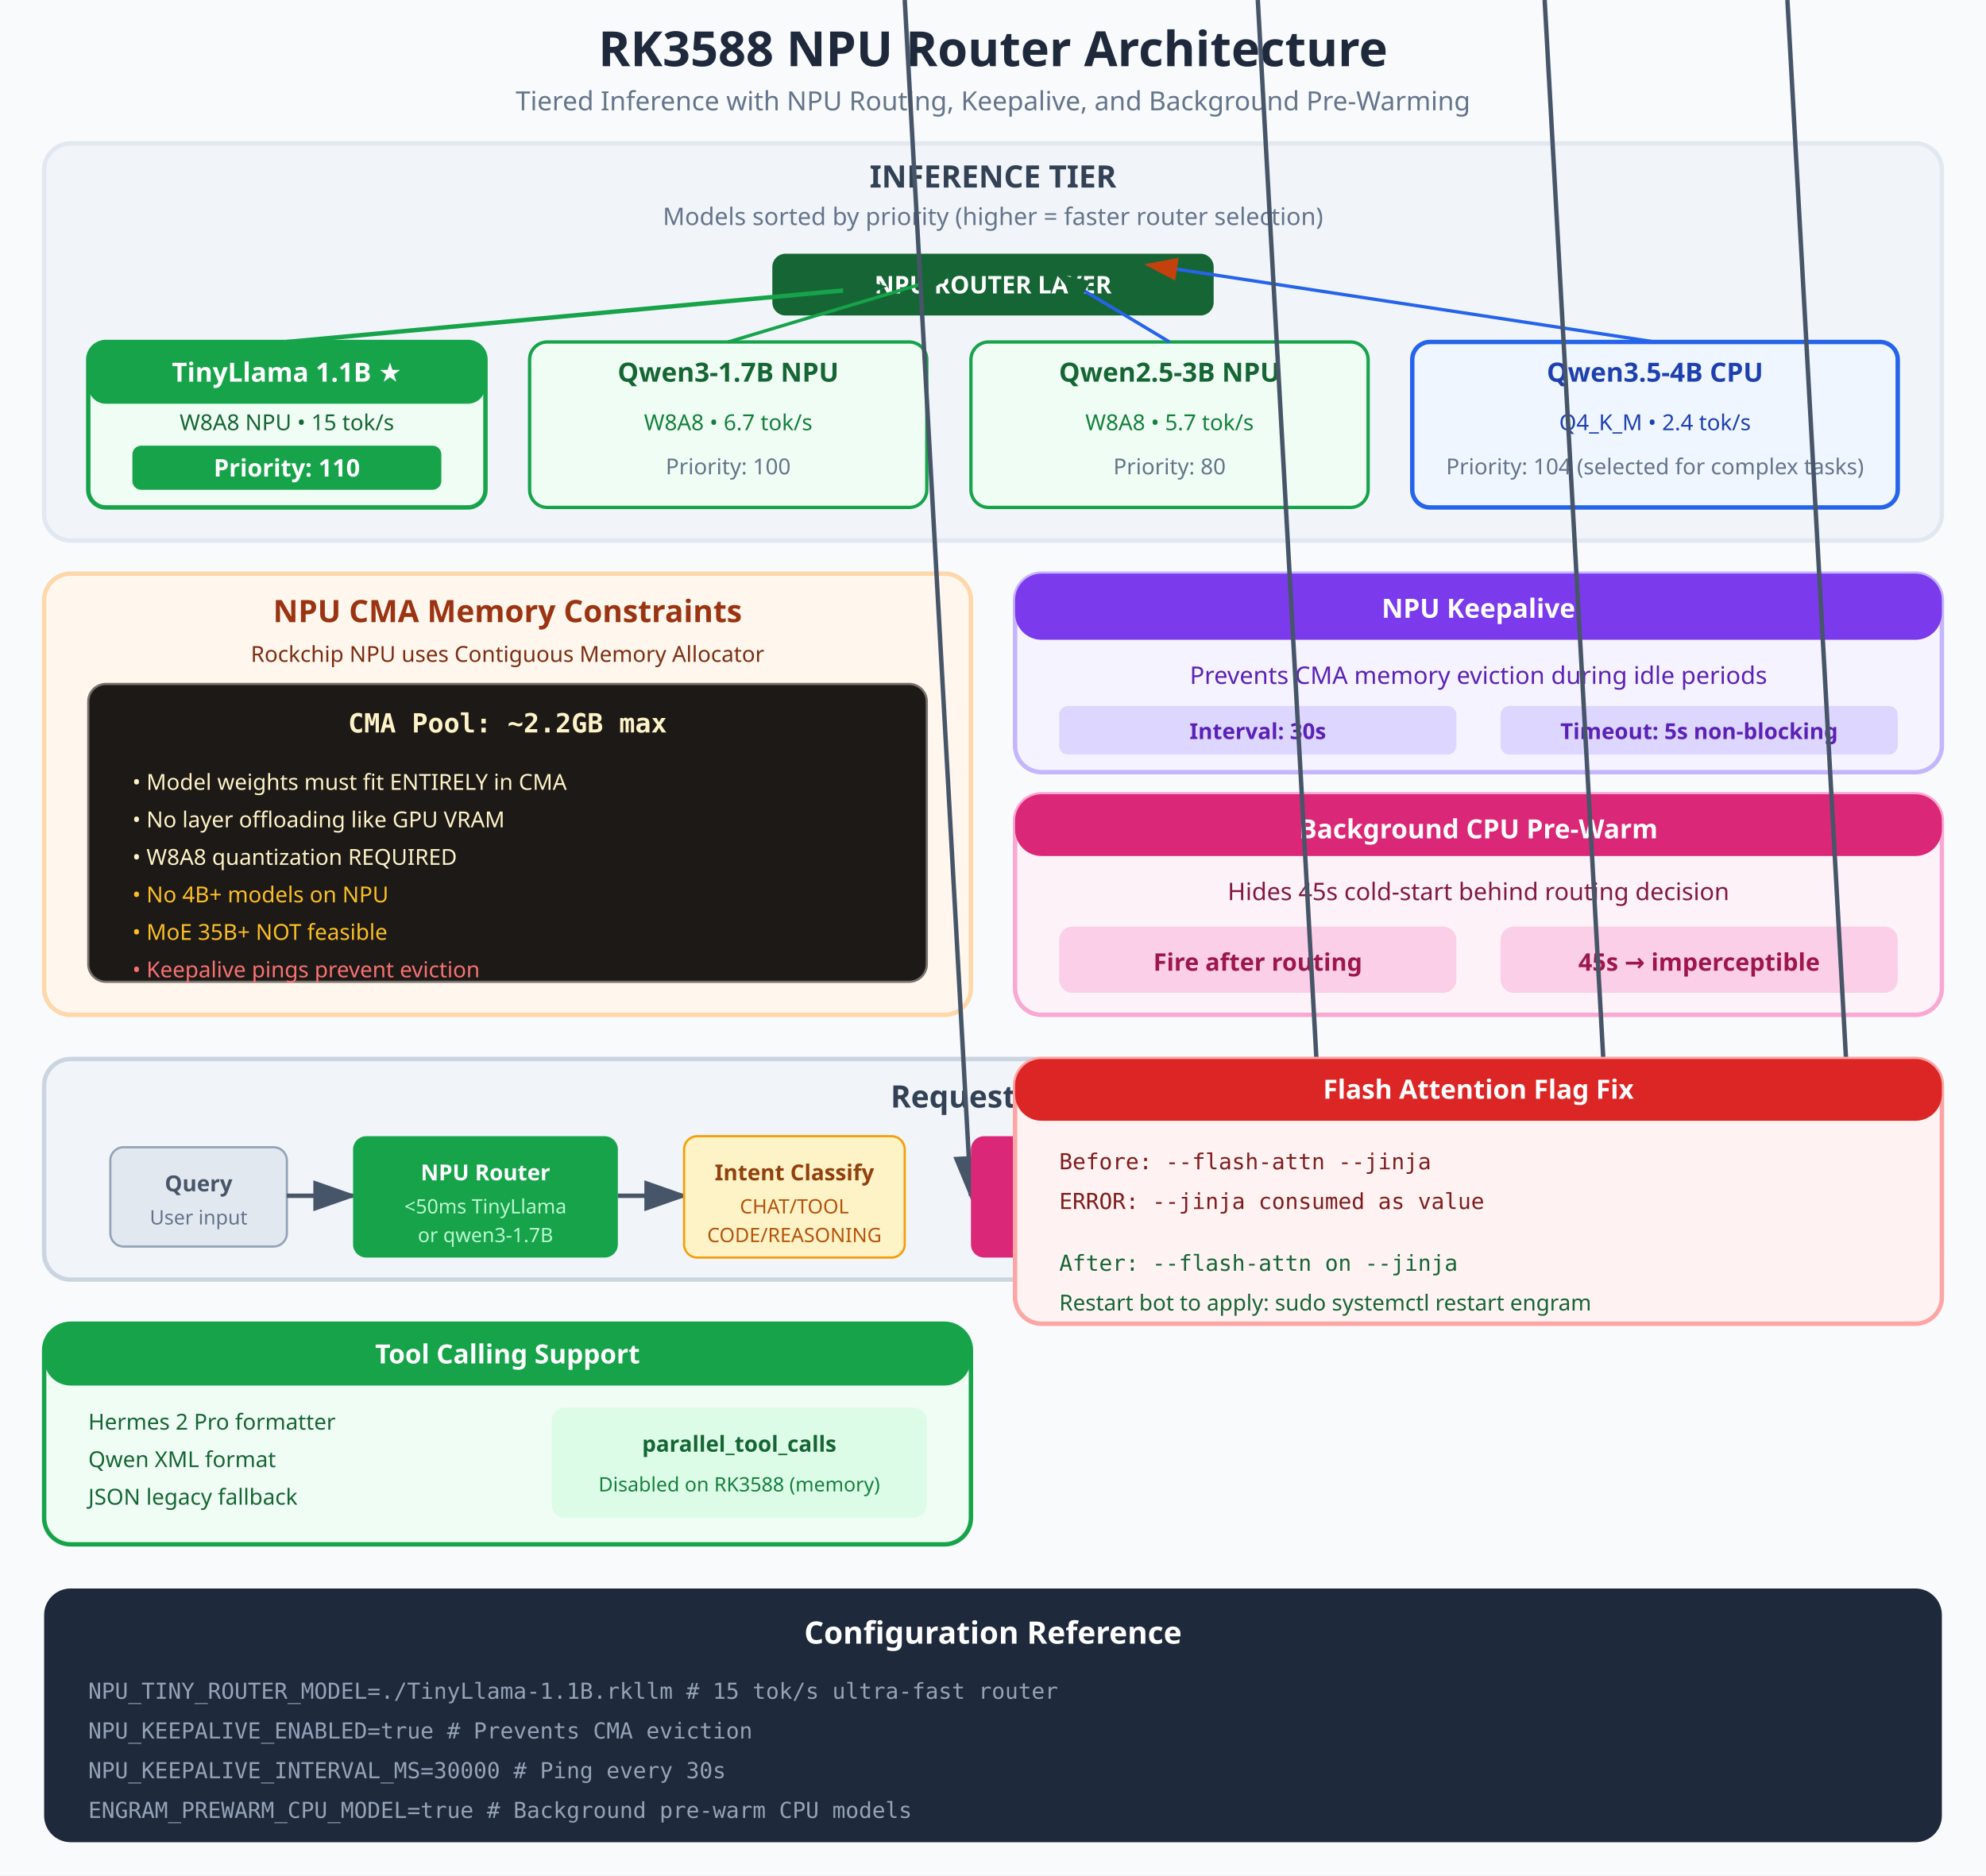
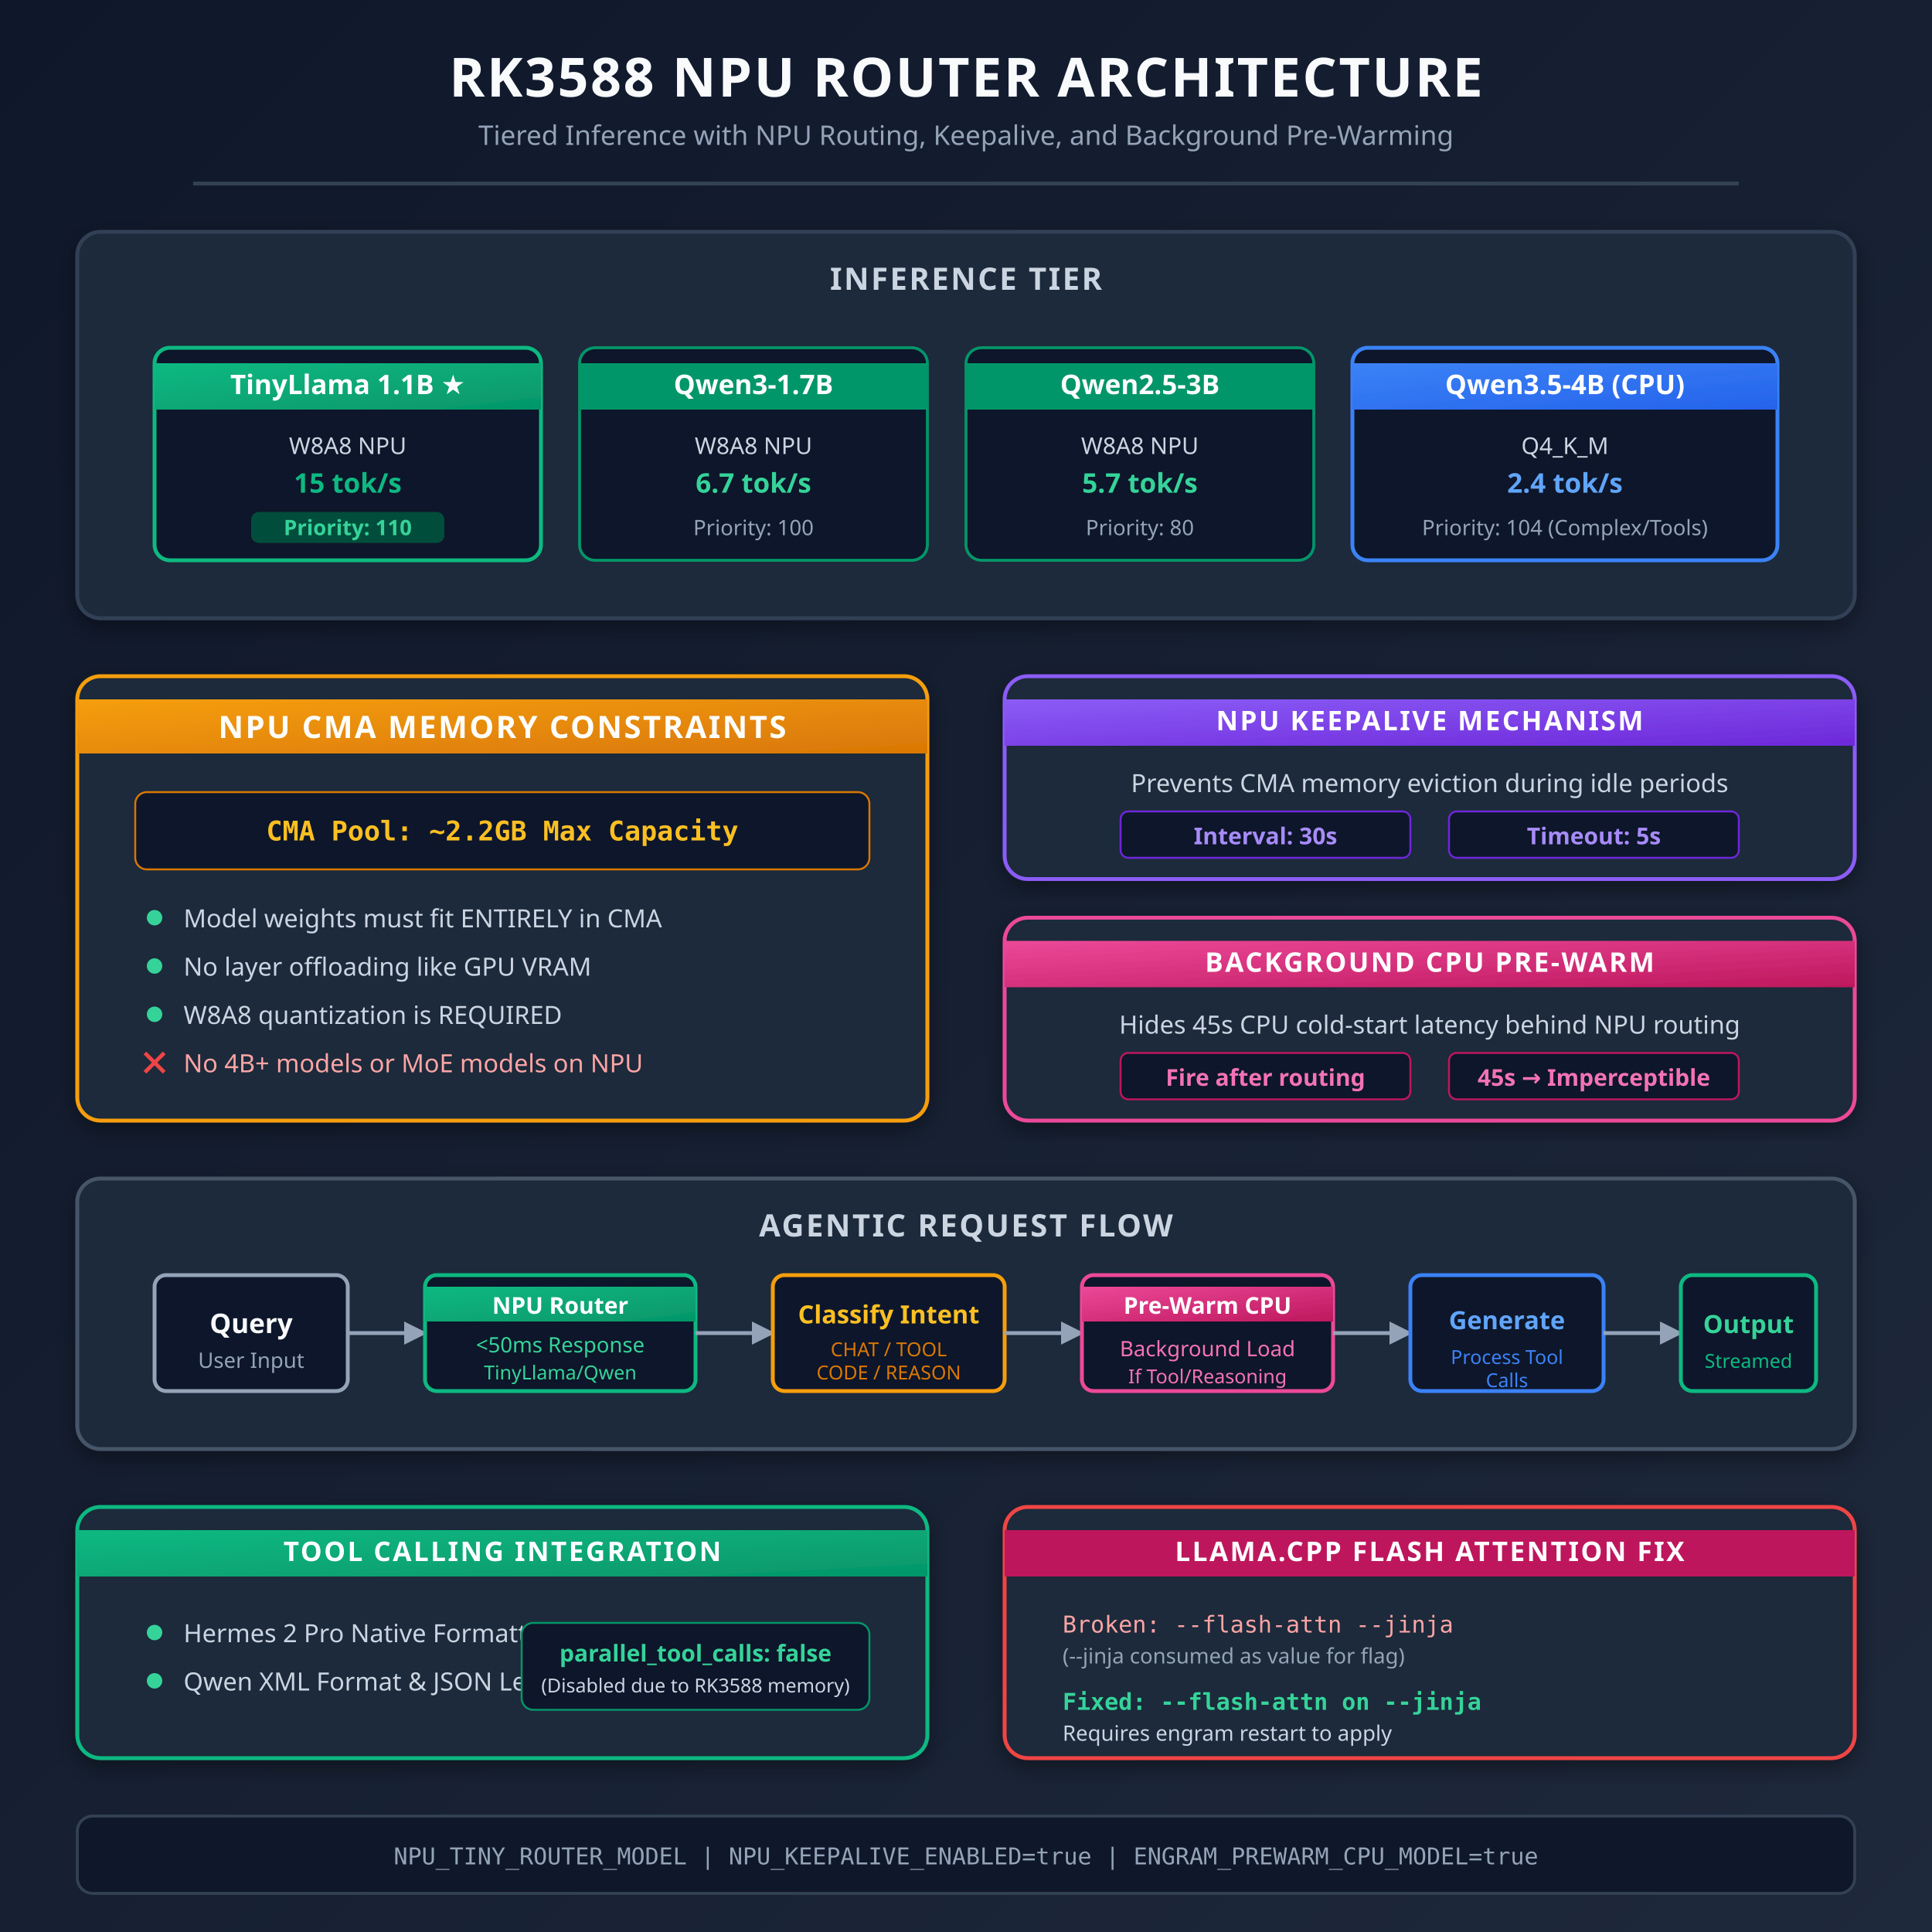
- <svg xmlns="http://www.w3.org/2000/svg" viewBox="0 0 900 850" width="900" height="850">
+ <svg xmlns="http://www.w3.org/2000/svg" viewBox="0 0 1000 1000" width="100%" height="100%">
  <defs>
-     <marker id="arrowhead" markerWidth="10" markerHeight="7" refX="9" refY="3.5" orient="auto">
-       <polygon points="0 0, 10 3.5, 0 7" fill="#475569" />
+     <linearGradient id="bg" x1="0%" y1="0%" x2="100%" y2="100%">
+       <stop offset="0%" stop-color="#0f172a" />
+       <stop offset="100%" stop-color="#1e293b" />
+     </linearGradient>
+     <linearGradient id="npuGrad" x1="0%" y1="0%" x2="100%" y2="100%">
+       <stop offset="0%" stop-color="#10b981" />
+       <stop offset="100%" stop-color="#059669" />
+     </linearGradient>
+     <linearGradient id="cpuGrad" x1="0%" y1="0%" x2="100%" y2="100%">
+       <stop offset="0%" stop-color="#3b82f6" />
+       <stop offset="100%" stop-color="#2563eb" />
+     </linearGradient>
+     <linearGradient id="memoryGrad" x1="0%" y1="0%" x2="100%" y2="100%">
+       <stop offset="0%" stop-color="#f59e0b" />
+       <stop offset="100%" stop-color="#d97706" />
+     </linearGradient>
+     <linearGradient id="keepaliveGrad" x1="0%" y1="0%" x2="100%" y2="100%">
+       <stop offset="0%" stop-color="#8b5cf6" />
+       <stop offset="100%" stop-color="#6d28d9" />
+     </linearGradient>
+     <linearGradient id="prewarmGrad" x1="0%" y1="0%" x2="100%" y2="100%">
+       <stop offset="0%" stop-color="#ec4899" />
+       <stop offset="100%" stop-color="#be185d" />
+     </linearGradient>
+     <filter id="shadow" x="-10%" y="-10%" width="120%" height="120%">
+       <feDropShadow dx="0" dy="4" stdDeviation="6" flood-opacity="0.4" flood-color="#000000" />
+     </filter>
+     <marker id="arrow" viewBox="0 0 10 10" refX="9" refY="5" markerWidth="6" markerHeight="6" orient="auto">
+       <path d="M 0 0 L 10 5 L 0 10 z" fill="#94a3b8" />
    </marker>
-     <marker id="arrowOrange" markerWidth="10" markerHeight="7" refX="9" refY="3.5" orient="auto">
-       <polygon points="0 0, 10 3.5, 0 7" fill="#c2410c" />
+     <marker id="arrowGreen" viewBox="0 0 10 10" refX="9" refY="5" markerWidth="6" markerHeight="6" orient="auto">
+       <path d="M 0 0 L 10 5 L 0 10 z" fill="#10b981" />
    </marker>
-     <marker id="arrowGreen" markerWidth="10" markerHeight="7" refX="9" refY="3.5" orient="auto">
-       <polygon points="0 0, 10 3.5, 0 7" fill="#166534" />
+     <marker id="arrowBlue" viewBox="0 0 10 10" refX="9" refY="5" markerWidth="6" markerHeight="6" orient="auto">
+       <path d="M 0 0 L 10 5 L 0 10 z" fill="#3b82f6" />
    </marker>
  </defs>
-   <rect width="900" height="850" fill="#f8fafc" />
-   <text x="450" y="30" text-anchor="middle" font-family="system-ui, sans-serif" font-size="22" font-weight="bold" fill="#1e293b">RK3588 NPU Router Architecture</text>
-   <text x="450" y="50" text-anchor="middle" font-family="system-ui, sans-serif" font-size="12" fill="#64748b">Tiered Inference with NPU Routing, Keepalive, and Background Pre-Warming</text>
-   <rect x="20" y="65" width="860" height="180" rx="12" fill="#f1f5f9" stroke="#e2e8f0" stroke-width="2" />
-   <text x="450" y="85" text-anchor="middle" font-family="system-ui, sans-serif" font-size="14" font-weight="bold" fill="#334155">INFERENCE TIER</text>
-   <text x="450" y="102" text-anchor="middle" font-family="system-ui, sans-serif" font-size="11" fill="#64748b">Models sorted by priority (higher = faster router selection)</text>
-   <rect x="350" y="115" width="200" height="28" rx="6" fill="#166534" />
-   <text x="450" y="133" text-anchor="middle" font-family="system-ui, sans-serif" font-size="11" font-weight="bold" fill="white">NPU ROUTER LAYER</text>
-   <rect x="40" y="155" width="180" height="75" rx="8" fill="#f0fdf4" stroke="#16a34a" stroke-width="2" />
-   <rect x="40" y="155" width="180" height="28" rx="8" fill="#16a34a" />
-   <text x="130" y="173" text-anchor="middle" font-family="system-ui, sans-serif" font-size="12" font-weight="bold" fill="white">TinyLlama 1.1B ★</text>
-   <text x="130" y="195" text-anchor="middle" font-family="system-ui, sans-serif" font-size="10" fill="#166534">W8A8 NPU • 15 tok/s</text>
-   <rect x="60" y="202" width="140" height="20" rx="4" fill="#16a34a" />
-   <text x="130" y="216" text-anchor="middle" font-family="system-ui, sans-serif" font-size="11" font-weight="bold" fill="white">Priority: 110</text>
-   <rect x="240" y="155" width="180" height="75" rx="8" fill="#f0fdf4" stroke="#16a34a" stroke-width="1.5" />
-   <text x="330" y="173" text-anchor="middle" font-family="system-ui, sans-serif" font-size="12" font-weight="bold" fill="#166534">Qwen3-1.7B NPU</text>
-   <text x="330" y="195" text-anchor="middle" font-family="system-ui, sans-serif" font-size="10" fill="#15803d">W8A8 • 6.7 tok/s</text>
-   <text x="330" y="215" text-anchor="middle" font-family="system-ui, sans-serif" font-size="10" fill="#64748b">Priority: 100</text>
-   <rect x="440" y="155" width="180" height="75" rx="8" fill="#f0fdf4" stroke="#16a34a" stroke-width="1.5" />
-   <text x="530" y="173" text-anchor="middle" font-family="system-ui, sans-serif" font-size="12" font-weight="bold" fill="#166534">Qwen2.5-3B NPU</text>
-   <text x="530" y="195" text-anchor="middle" font-family="system-ui, sans-serif" font-size="10" fill="#15803d">W8A8 • 5.7 tok/s</text>
-   <text x="530" y="215" text-anchor="middle" font-family="system-ui" font-size="10" fill="#64748b">Priority: 80</text>
-   <rect x="640" y="155" width="220" height="75" rx="8" fill="#eff6ff" stroke="#2563eb" stroke-width="2" />
-   <text x="750" y="173" text-anchor="middle" font-family="system-ui, sans-serif" font-size="12" font-weight="bold" fill="#1e40af">Qwen3.5-4B CPU</text>
-   <text x="750" y="195" text-anchor="middle" font-family="system-ui, sans-serif" font-size="10" fill="#1e40af">Q4_K_M • 2.4 tok/s</text>
-   <text x="750" y="215" text-anchor="middle" font-family="system-ui, sans-serif" font-size="10" fill="#64748b">Priority: 104 (selected for complex tasks)</text>
-   <line x1="130" y1="155" x2="400" y2="130" stroke="#16a34a" stroke-width="2" marker-end="url(#arrowGreen)" />
-   <line x1="330" y1="155" x2="430" y2="125" stroke="#16a34a" stroke-width="1.5" marker-end="url(#arrowGreen)" />
-   <line x1="530" y1="155" x2="480" y2="125" stroke="#2563eb" stroke-width="1.5" marker-end="url(#arrowGreen)" />
-   <line x1="750" y1="155" x2="520" y2="120" stroke="#2563eb" stroke-width="1.5" marker-end="url(#arrowOrange)" />
-   <rect x="20" y="260" width="420" height="200" rx="12" fill="#fff7ed" stroke="#fed7aa" stroke-width="2" />
-   <text x="230" y="282" text-anchor="middle" font-family="system-ui, sans-serif" font-size="14" font-weight="bold" fill="#9a3412">NPU CMA Memory Constraints</text>
-   <text x="230" y="300" text-anchor="middle" font-family="system-ui, sans-serif" font-size="10" fill="#7c2d12">Rockchip NPU uses Contiguous Memory Allocator</text>
-   <rect x="40" y="310" width="380" height="135" rx="8" fill="#1c1917" stroke="#78716c" stroke-width="1" />
-   <text x="230" y="332" text-anchor="middle" font-family="monospace" font-size="12" font-weight="bold" fill="#fef3c7">CMA Pool: ~2.2GB max</text>
-   <text x="60" y="358" font-family="system-ui, sans-serif" font-size="10" fill="#fef3c7">• Model weights must fit ENTIRELY in CMA</text>
-   <text x="60" y="375" font-family="system-ui, sans-serif" font-size="10" fill="#fef3c7">• No layer offloading like GPU VRAM</text>
-   <text x="60" y="392" font-family="system-ui, sans-serif" font-size="10" fill="#fef3c7">• W8A8 quantization REQUIRED</text>
-   <text x="60" y="409" font-family="system-ui, sans-serif" font-size="10" fill="#fbbf24">• No 4B+ models on NPU</text>
-   <text x="60" y="426" font-family="system-ui, sans-serif" font-size="10" fill="#fbbf24">• MoE 35B+ NOT feasible</text>
-   <text x="60" y="443" font-family="system-ui, sans-serif" font-size="10" fill="#f87171">• Keepalive pings prevent eviction</text>
-   <rect x="460" y="260" width="420" height="90" rx="12" fill="#f5f3ff" stroke="#c4b5fd" stroke-width="2" />
-   <rect x="460" y="260" width="420" height="30" rx="12" fill="#7c3aed" />
-   <text x="670" y="280" text-anchor="middle" font-family="system-ui, sans-serif" font-size="12" font-weight="bold" fill="white">NPU Keepalive</text>
-   <text x="670" y="310" text-anchor="middle" font-family="system-ui, sans-serif" font-size="11" fill="#5b21b6">Prevents CMA memory eviction during idle periods</text>
-   <rect x="480" y="320" width="180" height="22" rx="4" fill="#ddd6fe" />
-   <text x="570" y="335" text-anchor="middle" font-family="system-ui, sans-serif" font-size="10" font-weight="bold" fill="#5b21b6">Interval: 30s</text>
-   <rect x="680" y="320" width="180" height="22" rx="4" fill="#ddd6fe" />
-   <text x="770" y="335" text-anchor="middle" font-family="system-ui, sans-serif" font-size="10" font-weight="bold" fill="#5b21b6">Timeout: 5s non-blocking</text>
-   <rect x="460" y="360" width="420" height="100" rx="12" fill="#fdf2f8" stroke="#f9a8d4" stroke-width="2" />
-   <rect x="460" y="360" width="420" height="28" rx="12" fill="#db2777" />
-   <text x="670" y="380" text-anchor="middle" font-family="system-ui, sans-serif" font-size="12" font-weight="bold" fill="white">Background CPU Pre-Warm</text>
-   <text x="670" y="408" text-anchor="middle" font-family="system-ui, sans-serif" font-size="11" fill="#831843">Hides 45s cold-start behind routing decision</text>
-   <rect x="480" y="420" width="180" height="30" rx="6" fill="#fbcfe8" />
-   <text x="570" y="440" text-anchor="middle" font-family="system-ui, sans-serif" font-size="11" font-weight="bold" fill="#9d174d">Fire after routing</text>
-   <rect x="680" y="420" width="180" height="30" rx="6" fill="#fbcfe8" />
-   <text x="770" y="440" text-anchor="middle" font-family="system-ui, sans-serif" font-size="11" font-weight="bold" fill="#9d174d">45s → imperceptible</text>
-   <rect x="20" y="480" width="860" height="100" rx="12" fill="#f1f5f9" stroke="#cbd5e1" stroke-width="2" />
-   <text x="450" y="502" text-anchor="middle" font-family="system-ui, sans-serif" font-size="14" font-weight="bold" fill="#334155">Request Flow</text>
-   <rect x="50" y="520" width="80" height="45" rx="6" fill="#e2e8f0" stroke="#94a3b8" />
-   <text x="90" y="540" text-anchor="middle" font-family="system-ui, sans-serif" font-size="10" font-weight="bold" fill="#475569">Query</text>
-   <text x="90" y="555" text-anchor="middle" font-family="system-ui, sans-serif" font-size="9" fill="#64748b">User input</text>
-   <line x1="130" y1="542" x2="160" y2="542" stroke="#475569" stroke-width="2" marker-end="url(#arrowhead)" />
-   <rect x="160" y="515" width="120" height="55" rx="6" fill="#16a34a" />
-   <text x="220" y="535" text-anchor="middle" font-family="system-ui, sans-serif" font-size="10" font-weight="bold" fill="white">NPU Router</text>
-   <text x="220" y="550" text-anchor="middle" font-family="system-ui, sans-serif" font-size="9" fill="#bbf7d0">&lt;50ms TinyLlama</text>
-   <text x="220" y="563" text-anchor="middle" font-family="system-ui, sans-serif" font-size="9" fill="#bbf7d0">or qwen3-1.7B</text>
-   <line x1="280" y1="542" x2="310" y2="542" stroke="#475569" stroke-width="2" marker-end="url(#arrowhead)" />
-   <rect x="310" y="515" width="100" height="55" rx="6" fill="#fef3c7" stroke="#f59e0b" />
-   <text x="360" y="535" text-anchor="middle" font-family="system-ui, sans-serif" font-size="10" font-weight="bold" fill="#92400e">Intent Classify</text>
-   <text x="360" y="550" text-anchor="middle" font-family="system-ui, sans-serif" font-size="9" fill="#b45309">CHAT/TOOL</text>
-   <text x="360" y="563" text-anchor="middle" font-family="system-ui, sans-serif" font-size="9" fill="#b45309">CODE/REASONING</text>
-   <line x1="410" y="542" x2="440" y2="542" stroke="#475569" stroke-width="2" marker-end="url(#arrowhead)" />
-   <rect x="440" y="515" width="130" height="55" rx="6" fill="#db2777" />
-   <text x="505" y="535" text-anchor="middle" font-family="system-ui, sans-serif" font-size="10" font-weight="bold" fill="white">Pre-Warm CPU</text>
-   <text x="505" y="550" text-anchor="middle" font-family="system-ui, sans-serif" font-size="9" fill="#fce7f3">Background</text>
-   <text x="505" y="563" text-anchor="middle" font-family="system-ui, sans-serif" font-size="9" fill="#fce7f3">45s → 0s visible</text>
-   <line x1="570" y="542" x2="600" y2="542" stroke="#475569" stroke-width="2" marker-end="url(#arrowhead)" />
-   <rect x="600" y="520" width="100" height="50" rx="6" fill="#2563eb" />
-   <text x="650" y="542" text-anchor="middle" font-family="system-ui, sans-serif" font-size="10" font-weight="bold" fill="white">Generate</text>
-   <text x="650" y="558" text-anchor="middle" font-family="system-ui, sans-serif" font-size="9" fill="#bfdbfe">Parallel tool calls</text>
-   <line x1="700" y="542" x2="730" y2="542" stroke="#475569" stroke-width="2" marker-end="url(#arrowhead)" />
-   <rect x="730" y="520" width="80" height="50" rx="6" fill="#10b981" />
-   <text x="770" y="542" text-anchor="middle" font-family="system-ui, sans-serif" font-size="10" font-weight="bold" fill="white">Response</text>
-   <text x="770" y="558" text-anchor="middle" font-family="system-ui, sans-serif" font-size="9" fill="#d1fae5">streamed</text>
-   <line x1="810" y="542" x2="840" y2="542" stroke="#475569" stroke-width="2" marker-end="url(#arrowhead)" />
-   <rect x="20" y="600" width="420" height="100" rx="12" fill="#f0fdf4" stroke="#16a34a" stroke-width="2" />
-   <rect x="20" y="600" width="420" height="28" rx="12" fill="#16a34a" />
-   <text x="230" y="618" text-anchor="middle" font-family="system-ui, sans-serif" font-size="12" font-weight="bold" fill="white">Tool Calling Support</text>
-   <text x="40" y="648" font-family="system-ui, sans-serif" font-size="10" fill="#166534">Hermes 2 Pro formatter</text>
-   <text x="40" y="665" font-family="system-ui, sans-serif" font-size="10" fill="#166534">Qwen XML format</text>
-   <text x="40" y="682" font-family="system-ui, sans-serif" font-size="10" fill="#166534">JSON legacy fallback</text>
-   <rect x="250" y="638" width="170" height="50" rx="6" fill="#dcfce7" />
-   <text x="335" y="658" text-anchor="middle" font-family="system-ui, sans-serif" font-size="10" font-weight="bold" fill="#166534">parallel_tool_calls</text>
-   <text x="335" y="676" text-anchor="middle" font-family="system-ui, sans-serif" font-size="9" fill="#15803d">Disabled on RK3588 (memory)</text>
-   <rect x="460" y="480" width="420" height="120" rx="12" fill="#fef2f2" stroke="#fca5a5" stroke-width="2" />
-   <rect x="460" y="480" width="420" height="28" rx="12" fill="#dc2626" />
-   <text x="670" y="498" text-anchor="middle" font-family="system-ui, sans-serif" font-size="12" font-weight="bold" fill="white">Flash Attention Flag Fix</text>
-   <text x="480" y="530" font-family="monospace" font-size="10" fill="#7f1d1d">Before: --flash-attn --jinja</text>
-   <text x="480" y="548" font-family="monospace" font-size="10" fill="#7f1d1d">  ERROR: --jinja consumed as value</text>
-   <text x="480" y="576" font-family="monospace" font-size="10" fill="#166534">After: --flash-attn on --jinja</text>
-   <text x="480" y="594" font-family="system-ui" font-size="10" fill="#166534">Restart bot to apply: sudo systemctl restart engram</text>
-   <rect x="20" y="720" width="860" height="115" rx="12" fill="#1e293b" />
-   <text x="450" y="745" text-anchor="middle" font-family="system-ui, sans-serif" font-size="14" font-weight="bold" fill="white">Configuration Reference</text>
-   <text x="40" y="770" font-family="monospace" font-size="10" fill="#94a3b8">NPU_TINY_ROUTER_MODEL=./TinyLlama-1.1B.rkllm    # 15 tok/s ultra-fast router</text>
-   <text x="40" y="788" font-family="monospace" font-size="10" fill="#94a3b8">NPU_KEEPALIVE_ENABLED=true                       # Prevents CMA eviction</text>
-   <text x="40" y="806" font-family="monospace" font-size="10" fill="#94a3b8">NPU_KEEPALIVE_INTERVAL_MS=30000                   # Ping every 30s</text>
-   <text x="40" y="824" font-family="monospace" font-size="10" fill="#94a3b8">ENGRAM_PREWARM_CPU_MODEL=true                   # Background pre-warm CPU models</text>
+   <rect width="1000" height="1000" fill="url(#bg)" />
+   <text x="500" y="50" font-family="system-ui, sans-serif" font-size="28" font-weight="800" fill="#f8fafc" text-anchor="middle" letter-spacing="1">RK3588 NPU ROUTER ARCHITECTURE</text>
+   <text x="500" y="75" font-family="system-ui, sans-serif" font-size="14" fill="#94a3b8" text-anchor="middle">Tiered Inference with NPU Routing, Keepalive, and Background Pre-Warming</text>
+   <line x1="100" y1="95" x2="900" y2="95" stroke="#334155" stroke-width="2" />
+   <g transform="translate(40, 120)" filter="url(#shadow)">
+     <rect width="920" height="200" rx="12" fill="#1e293b" stroke="#334155" stroke-width="2" />
+     <text x="460" y="30" font-family="system-ui, sans-serif" font-size="16" font-weight="700" fill="#cbd5e1" text-anchor="middle" letter-spacing="1">INFERENCE TIER</text>
+     <g transform="translate(40, 60)">
+       <rect width="200" height="110" rx="8" fill="#0f172a" stroke="#10b981" stroke-width="2" />
+       <path d="M 0 8 h 200 v 24 h -200 z" fill="url(#npuGrad)" />
+       <text x="100" y="24" font-family="system-ui, sans-serif" font-size="14" font-weight="700" fill="#ffffff" text-anchor="middle">TinyLlama 1.1B ★</text>
+       <text x="100" y="55" font-family="system-ui, sans-serif" font-size="12" fill="#cbd5e1" text-anchor="middle">W8A8 NPU</text>
+       <text x="100" y="75" font-family="system-ui, sans-serif" font-size="14" font-weight="700" fill="#10b981" text-anchor="middle">15 tok/s</text>
+       <rect x="50" y="85" width="100" height="16" rx="4" fill="#064e3b" />
+       <text x="100" y="97" font-family="system-ui, sans-serif" font-size="11" font-weight="600" fill="#34d399" text-anchor="middle">Priority: 110</text>
+     </g>
+     <g transform="translate(260, 60)">
+       <rect width="180" height="110" rx="8" fill="#0f172a" stroke="#059669" stroke-width="1.5" />
+       <path d="M 0 8 h 180 v 24 h -180 z" fill="#059669" />
+       <text x="90" y="24" font-family="system-ui, sans-serif" font-size="14" font-weight="700" fill="#ffffff" text-anchor="middle">Qwen3-1.7B</text>
+       <text x="90" y="55" font-family="system-ui, sans-serif" font-size="12" fill="#cbd5e1" text-anchor="middle">W8A8 NPU</text>
+       <text x="90" y="75" font-family="system-ui, sans-serif" font-size="14" font-weight="600" fill="#34d399" text-anchor="middle">6.7 tok/s</text>
+       <text x="90" y="97" font-family="system-ui, sans-serif" font-size="11" fill="#94a3b8" text-anchor="middle">Priority: 100</text>
+     </g>
+     <g transform="translate(460, 60)">
+       <rect width="180" height="110" rx="8" fill="#0f172a" stroke="#059669" stroke-width="1.5" />
+       <path d="M 0 8 h 180 v 24 h -180 z" fill="#059669" />
+       <text x="90" y="24" font-family="system-ui, sans-serif" font-size="14" font-weight="700" fill="#ffffff" text-anchor="middle">Qwen2.5-3B</text>
+       <text x="90" y="55" font-family="system-ui, sans-serif" font-size="12" fill="#cbd5e1" text-anchor="middle">W8A8 NPU</text>
+       <text x="90" y="75" font-family="system-ui, sans-serif" font-size="14" font-weight="600" fill="#34d399" text-anchor="middle">5.7 tok/s</text>
+       <text x="90" y="97" font-family="system-ui, sans-serif" font-size="11" fill="#94a3b8" text-anchor="middle">Priority: 80</text>
+     </g>
+     <g transform="translate(660, 60)">
+       <rect width="220" height="110" rx="8" fill="#0f172a" stroke="#3b82f6" stroke-width="2" />
+       <path d="M 0 8 h 220 v 24 h -220 z" fill="url(#cpuGrad)" />
+       <text x="110" y="24" font-family="system-ui, sans-serif" font-size="14" font-weight="700" fill="#ffffff" text-anchor="middle">Qwen3.5-4B (CPU)</text>
+       <text x="110" y="55" font-family="system-ui, sans-serif" font-size="12" fill="#cbd5e1" text-anchor="middle">Q4_K_M</text>
+       <text x="110" y="75" font-family="system-ui, sans-serif" font-size="14" font-weight="700" fill="#60a5fa" text-anchor="middle">2.4 tok/s</text>
+       <text x="110" y="97" font-family="system-ui, sans-serif" font-size="11" fill="#94a3b8" text-anchor="middle">Priority: 104 (Complex/Tools)</text>
+     </g>
+   </g>
+   <g transform="translate(40, 350)" filter="url(#shadow)">
+     <rect width="440" height="230" rx="12" fill="#1e293b" stroke="#f59e0b" stroke-width="2" />
+     <path d="M 0 12 h 440 v 28 h -440 z" fill="url(#memoryGrad)" />
+     <text x="220" y="32" font-family="system-ui, sans-serif" font-size="16" font-weight="700" fill="#ffffff" text-anchor="middle" letter-spacing="1">NPU CMA MEMORY CONSTRAINTS</text>
+     <rect x="30" y="60" width="380" height="40" rx="6" fill="#0f172a" stroke="#d97706" stroke-width="1" />
+     <text x="220" y="85" font-family="monospace" font-size="14" font-weight="700" fill="#fbbf24" text-anchor="middle">CMA Pool: ~2.2GB Max Capacity</text>
+     <g transform="translate(30, 120)">
+       <circle cx="10" cy="5" r="4" fill="#34d399" />
+       <text x="25" y="10" font-family="system-ui, sans-serif" font-size="13" fill="#cbd5e1">Model weights must fit ENTIRELY in CMA</text>
+       <circle cx="10" cy="30" r="4" fill="#34d399" />
+       <text x="25" y="35" font-family="system-ui, sans-serif" font-size="13" fill="#cbd5e1">No layer offloading like GPU VRAM</text>
+       <circle cx="10" cy="55" r="4" fill="#34d399" />
+       <text x="25" y="60" font-family="system-ui, sans-serif" font-size="13" fill="#cbd5e1">W8A8 quantization is REQUIRED</text>
+       <path d="M 5 75 l 10 10 M 15 75 l -10 10" stroke="#ef4444" stroke-width="2" fill="none" />
+       <text x="25" y="85" font-family="system-ui, sans-serif" font-size="13" fill="#fca5a5">No 4B+ models or MoE models on NPU</text>
+     </g>
+   </g>
+   <g transform="translate(520, 350)" filter="url(#shadow)">
+     <rect width="440" height="105" rx="12" fill="#1e293b" stroke="#8b5cf6" stroke-width="2" />
+     <path d="M 0 12 h 440 v 24 h -440 z" fill="url(#keepaliveGrad)" />
+     <text x="220" y="28" font-family="system-ui, sans-serif" font-size="14" font-weight="700" fill="#ffffff" text-anchor="middle" letter-spacing="1">NPU KEEPALIVE MECHANISM</text>
+     <text x="220" y="60" font-family="system-ui, sans-serif" font-size="13" fill="#cbd5e1" text-anchor="middle">Prevents CMA memory eviction during idle periods</text>
+     <rect x="60" y="70" width="150" height="24" rx="4" fill="#0f172a" stroke="#6d28d9" stroke-width="1" />
+     <text x="135" y="87" font-family="system-ui, sans-serif" font-size="12" font-weight="600" fill="#a78bfa" text-anchor="middle">Interval: 30s</text>
+     <rect x="230" y="70" width="150" height="24" rx="4" fill="#0f172a" stroke="#6d28d9" stroke-width="1" />
+     <text x="305" y="87" font-family="system-ui, sans-serif" font-size="12" font-weight="600" fill="#a78bfa" text-anchor="middle">Timeout: 5s</text>
+   </g>
+   <g transform="translate(520, 475)" filter="url(#shadow)">
+     <rect width="440" height="105" rx="12" fill="#1e293b" stroke="#ec4899" stroke-width="2" />
+     <path d="M 0 12 h 440 v 24 h -440 z" fill="url(#prewarmGrad)" />
+     <text x="220" y="28" font-family="system-ui, sans-serif" font-size="14" font-weight="700" fill="#ffffff" text-anchor="middle" letter-spacing="1">BACKGROUND CPU PRE-WARM</text>
+     <text x="220" y="60" font-family="system-ui, sans-serif" font-size="13" fill="#cbd5e1" text-anchor="middle">Hides 45s CPU cold-start latency behind NPU routing</text>
+     <rect x="60" y="70" width="150" height="24" rx="4" fill="#0f172a" stroke="#be185d" stroke-width="1" />
+     <text x="135" y="87" font-family="system-ui, sans-serif" font-size="12" font-weight="600" fill="#f472b6" text-anchor="middle">Fire after routing</text>
+     <rect x="230" y="70" width="150" height="24" rx="4" fill="#0f172a" stroke="#be185d" stroke-width="1" />
+     <text x="305" y="87" font-family="system-ui, sans-serif" font-size="12" font-weight="600" fill="#f472b6" text-anchor="middle">45s → Imperceptible</text>
+   </g>
+   <g transform="translate(40, 610)" filter="url(#shadow)">
+     <rect width="920" height="140" rx="12" fill="#1e293b" stroke="#475569" stroke-width="2" />
+     <text x="460" y="30" font-family="system-ui, sans-serif" font-size="16" font-weight="700" fill="#cbd5e1" text-anchor="middle" letter-spacing="1">AGENTIC REQUEST FLOW</text>
+     <g transform="translate(40, 50)">
+       <rect width="100" height="60" rx="6" fill="#0f172a" stroke="#94a3b8" stroke-width="2" />
+       <text x="50" y="30" font-family="system-ui, sans-serif" font-size="14" font-weight="700" fill="#f8fafc" text-anchor="middle">Query</text>
+       <text x="50" y="48" font-family="system-ui, sans-serif" font-size="11" fill="#94a3b8" text-anchor="middle">User Input</text>
+     </g>
+     <line x1="140" y1="80" x2="180" y2="80" stroke="#94a3b8" stroke-width="2" marker-end="url(#arrow)" />
+     <g transform="translate(180, 50)">
+       <rect width="140" height="60" rx="6" fill="#0f172a" stroke="#10b981" stroke-width="2" />
+       <path d="M 0 6 h 140 v 18 h -140 z" fill="url(#npuGrad)" />
+       <text x="70" y="20" font-family="system-ui, sans-serif" font-size="12" font-weight="700" fill="#ffffff" text-anchor="middle">NPU Router</text>
+       <text x="70" y="40" font-family="system-ui, sans-serif" font-size="11" fill="#34d399" text-anchor="middle">&lt;50ms Response</text>
+       <text x="70" y="54" font-family="system-ui, sans-serif" font-size="10" fill="#34d399" text-anchor="middle">TinyLlama/Qwen</text>
+     </g>
+     <line x1="320" y1="80" x2="360" y2="80" stroke="#94a3b8" stroke-width="2" marker-end="url(#arrow)" />
+     <g transform="translate(360, 50)">
+       <rect width="120" height="60" rx="6" fill="#0f172a" stroke="#f59e0b" stroke-width="2" />
+       <text x="60" y="25" font-family="system-ui, sans-serif" font-size="13" font-weight="700" fill="#fbbf24" text-anchor="middle">Classify Intent</text>
+       <text x="60" y="42" font-family="system-ui, sans-serif" font-size="10" fill="#d97706" text-anchor="middle">CHAT / TOOL</text>
+       <text x="60" y="54" font-family="system-ui, sans-serif" font-size="10" fill="#d97706" text-anchor="middle">CODE / REASON</text>
+     </g>
+     <line x1="480" y1="80" x2="520" y2="80" stroke="#94a3b8" stroke-width="2" marker-end="url(#arrow)" />
+     <g transform="translate(520, 50)">
+       <rect width="130" height="60" rx="6" fill="#0f172a" stroke="#ec4899" stroke-width="2" />
+       <path d="M 0 6 h 130 v 18 h -130 z" fill="url(#prewarmGrad)" />
+       <text x="65" y="20" font-family="system-ui, sans-serif" font-size="12" font-weight="700" fill="#ffffff" text-anchor="middle">Pre-Warm CPU</text>
+       <text x="65" y="42" font-family="system-ui, sans-serif" font-size="11" fill="#f472b6" text-anchor="middle">Background Load</text>
+       <text x="65" y="56" font-family="system-ui, sans-serif" font-size="10" fill="#f472b6" text-anchor="middle">If Tool/Reasoning</text>
+     </g>
+     <line x1="650" y1="80" x2="690" y2="80" stroke="#94a3b8" stroke-width="2" marker-end="url(#arrow)" />
+     <g transform="translate(690, 50)">
+       <rect width="100" height="60" rx="6" fill="#0f172a" stroke="#3b82f6" stroke-width="2" />
+       <text x="50" y="28" font-family="system-ui, sans-serif" font-size="13" font-weight="700" fill="#60a5fa" text-anchor="middle">Generate</text>
+       <text x="50" y="46" font-family="system-ui, sans-serif" font-size="10" fill="#3b82f6" text-anchor="middle">Process Tool</text>
+       <text x="50" y="58" font-family="system-ui, sans-serif" font-size="10" fill="#3b82f6" text-anchor="middle">Calls</text>
+     </g>
+     <line x1="790" y1="80" x2="830" y2="80" stroke="#94a3b8" stroke-width="2" marker-end="url(#arrow)" />
+     <g transform="translate(830, 50)">
+       <rect width="70" height="60" rx="6" fill="#0f172a" stroke="#10b981" stroke-width="2" />
+       <text x="35" y="30" font-family="system-ui, sans-serif" font-size="13" font-weight="700" fill="#34d399" text-anchor="middle">Output</text>
+       <text x="35" y="48" font-family="system-ui, sans-serif" font-size="10" fill="#10b981" text-anchor="middle">Streamed</text>
+     </g>
+   </g>
+   <g transform="translate(40, 780)" filter="url(#shadow)">
+     <rect width="440" height="130" rx="12" fill="#1e293b" stroke="#10b981" stroke-width="2" />
+     <path d="M 0 12 h 440 v 24 h -440 z" fill="url(#npuGrad)" />
+     <text x="220" y="28" font-family="system-ui, sans-serif" font-size="14" font-weight="700" fill="#ffffff" text-anchor="middle" letter-spacing="1">TOOL CALLING INTEGRATION</text>
+     <g transform="translate(30, 60)">
+       <circle cx="10" cy="5" r="4" fill="#34d399" />
+       <text x="25" y="10" font-family="system-ui, sans-serif" font-size="13" fill="#cbd5e1">Hermes 2 Pro Native Formatter</text>
+       <circle cx="10" cy="30" r="4" fill="#34d399" />
+       <text x="25" y="35" font-family="system-ui, sans-serif" font-size="13" fill="#cbd5e1">Qwen XML Format &amp; JSON Legacy Fallback</text>
+     </g>
+     <rect x="230" y="60" width="180" height="45" rx="6" fill="#0f172a" stroke="#059669" stroke-width="1" />
+     <text x="320" y="80" font-family="system-ui, sans-serif" font-size="12" font-weight="700" fill="#34d399" text-anchor="middle">parallel_tool_calls: false</text>
+     <text x="320" y="96" font-family="system-ui, sans-serif" font-size="10" fill="#cbd5e1" text-anchor="middle">(Disabled due to RK3588 memory)</text>
+   </g>
+   <g transform="translate(520, 780)" filter="url(#shadow)">
+     <rect width="440" height="130" rx="12" fill="#1e293b" stroke="#ef4444" stroke-width="2" />
+     <path d="M 0 12 h 440 v 24 h -440 z" fill="#be185d" />
+     <text x="220" y="28" font-family="system-ui, sans-serif" font-size="14" font-weight="700" fill="#ffffff" text-anchor="middle" letter-spacing="1">LLAMA.CPP FLASH ATTENTION FIX</text>
+     <g transform="translate(30, 55)">
+       <text x="0" y="10" font-family="monospace" font-size="12" fill="#fca5a5">Broken: --flash-attn --jinja</text>
+       <text x="0" y="26" font-family="system-ui, sans-serif" font-size="11" fill="#94a3b8">(--jinja consumed as value for flag)</text>
+       <text x="0" y="50" font-family="monospace" font-size="12" font-weight="700" fill="#34d399">Fixed:  --flash-attn on --jinja</text>
+       <text x="0" y="66" font-family="system-ui, sans-serif" font-size="11" fill="#cbd5e1">Requires engram restart to apply</text>
+     </g>
+   </g>
+   <g transform="translate(40, 940)">
+     <rect width="920" height="40" rx="8" fill="#0f172a" stroke="#334155" stroke-width="1.5" />
+     <text x="460" y="25" font-family="monospace" font-size="12" fill="#94a3b8" text-anchor="middle">NPU_TINY_ROUTER_MODEL | NPU_KEEPALIVE_ENABLED=true | ENGRAM_PREWARM_CPU_MODEL=true</text>
+   </g>
</svg>
